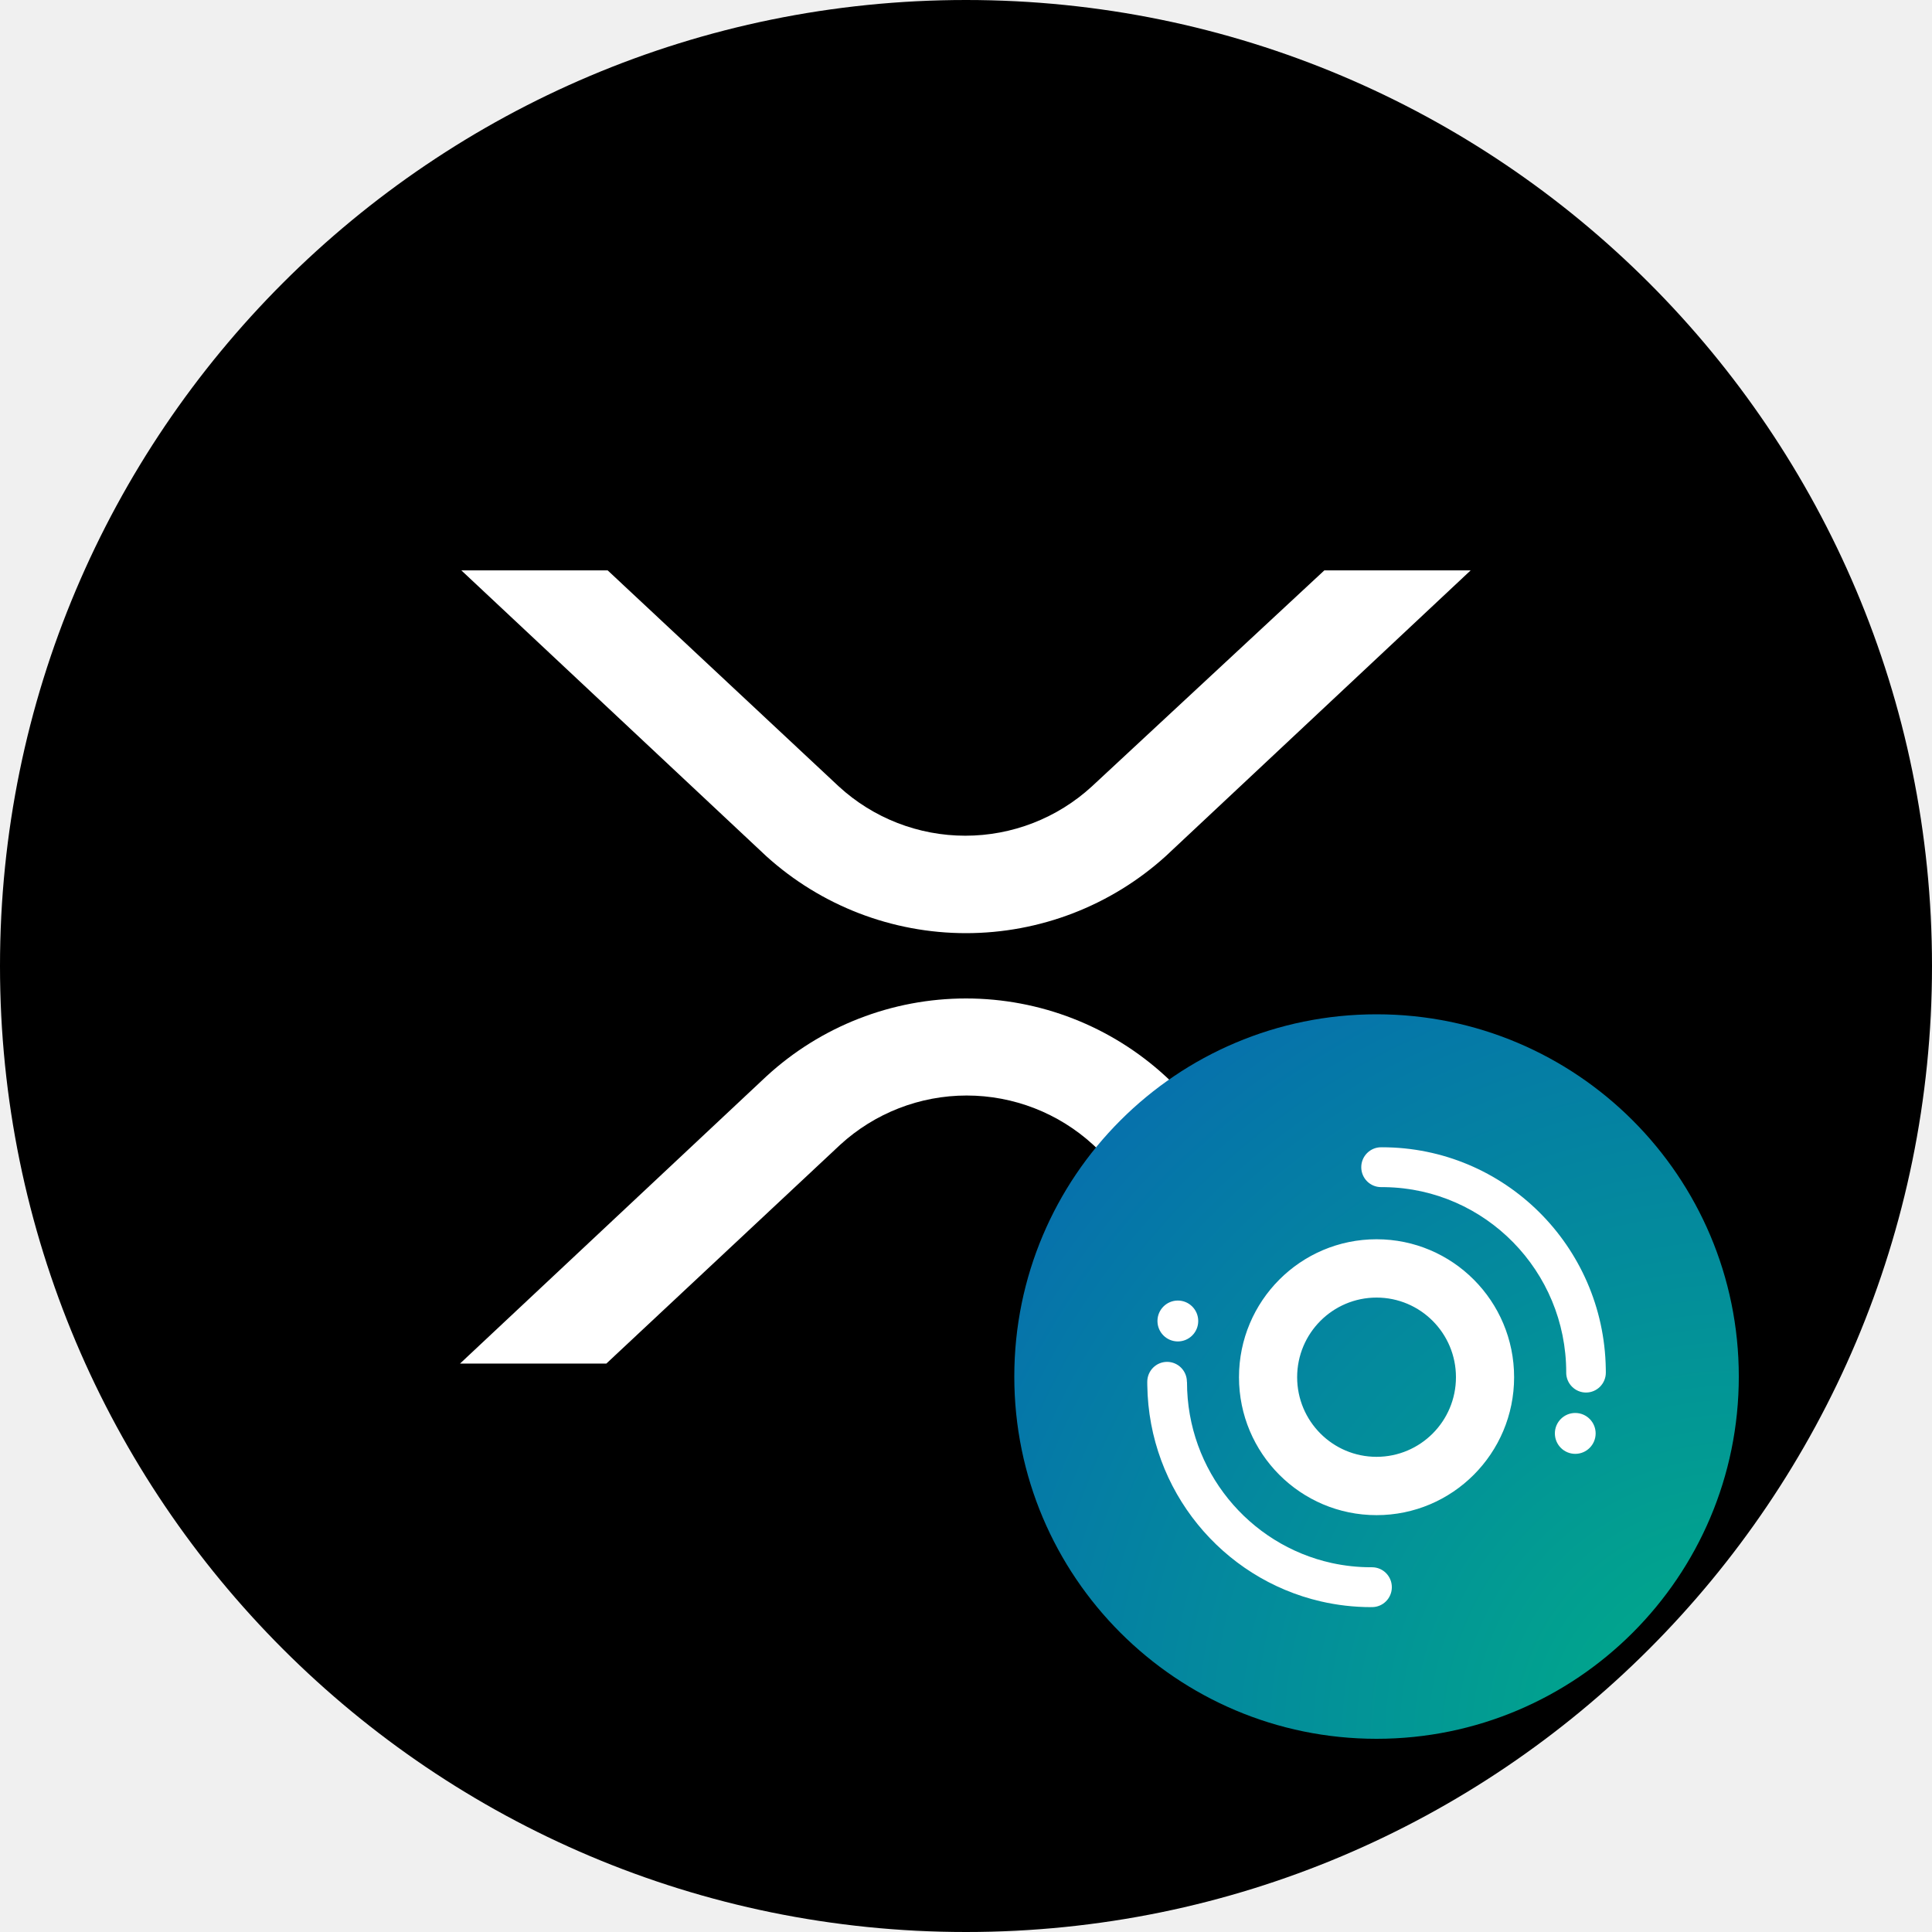
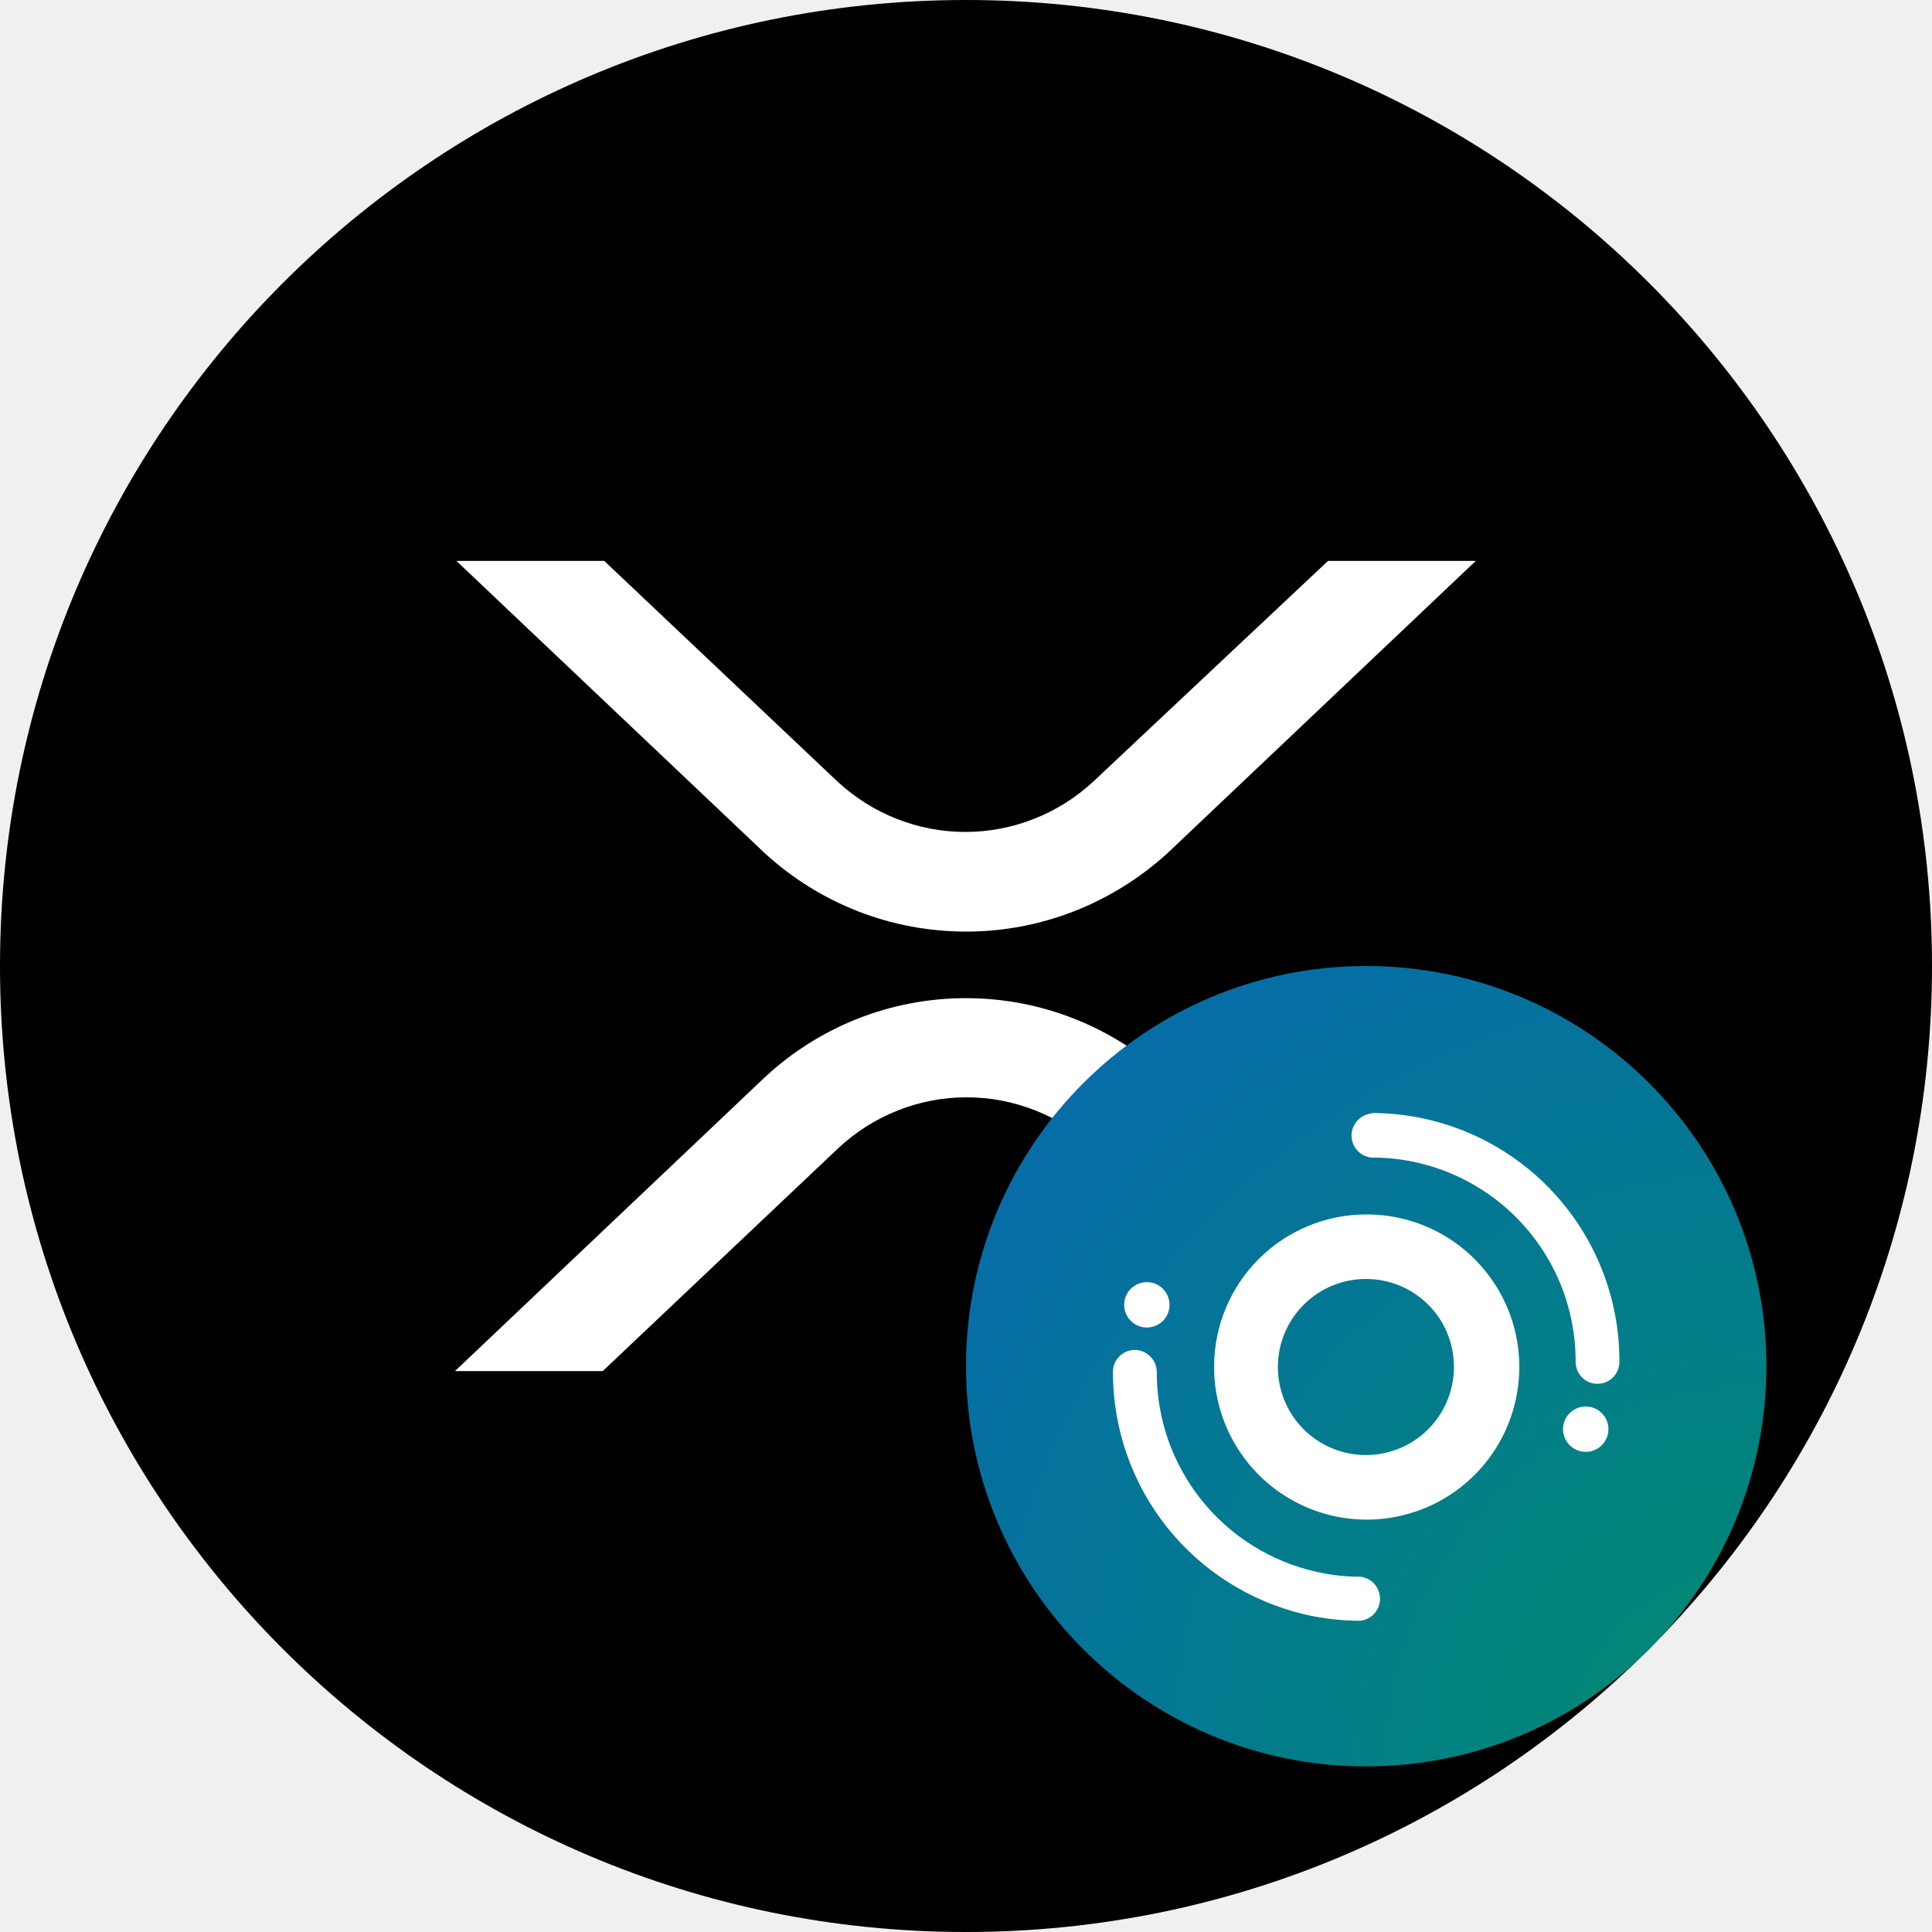
- <svg xmlns="http://www.w3.org/2000/svg" width="80px" height="80px" viewBox="0 0 80 80" version="1.1">
+ <svg xmlns="http://www.w3.org/2000/svg" width="31" height="31" viewBox="0 0 31 31" fill="none">
+   <g clip-path="url(#clip0_4908_13878)">
+     <path d="M15.5 0C24.06 0 31 6.94 31 15.5C31 24.06 24.06 31 15.5 31C6.94 31 0 24.06 0 15.5C0 6.94 6.94 0 15.5 0Z" fill="black" />
+     <path d="M15.502 16.016C16.699 16.016 17.854 16.471 18.738 17.295L23.7 22H21.328L17.56 18.415C17 17.896 16.269 17.607 15.51 17.607C14.75 17.607 14.019 17.896 13.459 18.415L9.671 22H7.3L12.262 17.295C13.142 16.471 14.296 16.016 15.498 16.016H15.502ZM9.695 9L13.44 12.542C13.999 13.06 14.731 13.349 15.49 13.349C16.249 13.349 16.981 13.06 17.541 12.542L21.309 9H23.68L18.738 13.685C17.85 14.497 16.699 14.948 15.502 14.948C14.304 14.948 13.154 14.501 12.266 13.685L7.323 9H9.695V9Z" fill="white" />
+   </g>
+   <path d="M21.921 28.343C25.468 28.343 28.343 25.468 28.343 21.921C28.343 18.375 25.468 15.5 21.921 15.5C18.375 15.5 15.5 18.375 15.5 21.921C15.5 25.468 18.375 28.343 21.921 28.343Z" fill="url(#paint0_radial_4908_13878)" />
+   <path d="M18.209 21.66C18.303 21.662 18.392 21.699 18.458 21.766C18.524 21.832 18.561 21.922 18.561 22.016V22.016C18.559 22.763 18.813 23.488 19.28 24.071C19.747 24.654 20.4 25.06 21.129 25.222C21.358 25.274 21.592 25.3 21.827 25.299V25.299C21.914 25.309 21.994 25.35 22.053 25.415C22.111 25.48 22.143 25.565 22.143 25.652C22.143 25.74 22.111 25.824 22.053 25.889C21.994 25.955 21.914 25.996 21.827 26.006V26.006C21.526 26.006 21.225 25.972 20.932 25.903C20.062 25.698 19.286 25.207 18.728 24.509C18.171 23.81 17.864 22.944 17.858 22.05V21.994C17.863 21.904 17.902 21.819 17.967 21.757C18.032 21.695 18.119 21.66 18.209 21.66V21.66ZM21.921 19.486C22.406 19.484 22.881 19.627 23.285 19.895C23.689 20.164 24.004 20.546 24.191 20.994C24.377 21.442 24.426 21.936 24.331 22.412C24.237 22.887 24.003 23.325 23.66 23.667C23.316 24.01 22.879 24.243 22.402 24.337C21.927 24.431 21.433 24.381 20.986 24.194C20.538 24.007 20.156 23.691 19.888 23.286C19.62 22.882 19.478 22.407 19.481 21.922C19.483 21.275 19.741 20.657 20.198 20.2C20.656 19.744 21.275 19.487 21.921 19.486V19.486ZM21.921 20.522C21.641 20.521 21.367 20.603 21.134 20.759C20.901 20.914 20.719 21.135 20.612 21.394C20.504 21.653 20.477 21.937 20.532 22.212C20.587 22.487 20.722 22.739 20.921 22.936C21.12 23.134 21.372 23.268 21.648 23.321C21.922 23.375 22.207 23.345 22.465 23.236C22.724 23.127 22.944 22.944 23.097 22.71C23.251 22.476 23.332 22.202 23.329 21.922C23.327 21.549 23.178 21.193 22.914 20.931C22.65 20.669 22.293 20.522 21.921 20.522V20.522ZM25.444 22.568C25.516 22.568 25.587 22.589 25.647 22.63C25.707 22.67 25.753 22.727 25.781 22.794C25.808 22.86 25.815 22.934 25.801 23.004C25.786 23.075 25.751 23.14 25.7 23.191C25.649 23.241 25.583 23.276 25.513 23.289C25.442 23.303 25.368 23.295 25.302 23.267C25.236 23.239 25.179 23.191 25.14 23.131C25.1 23.07 25.079 23 25.08 22.927C25.081 22.832 25.12 22.74 25.188 22.673C25.257 22.606 25.349 22.568 25.444 22.568V22.568ZM22.02 17.859C23.062 17.862 24.062 18.275 24.804 19.009C25.545 19.742 25.969 20.737 25.984 21.78V21.853C25.984 21.946 25.947 22.035 25.881 22.101C25.815 22.167 25.726 22.204 25.633 22.204C25.54 22.204 25.45 22.167 25.384 22.101C25.319 22.035 25.282 21.946 25.282 21.853V21.853C25.285 20.994 24.95 20.168 24.349 19.555C23.748 18.941 22.93 18.588 22.071 18.574H22.002C21.915 18.564 21.835 18.523 21.777 18.458C21.718 18.392 21.686 18.308 21.686 18.221C21.686 18.133 21.718 18.049 21.777 17.983C21.835 17.918 21.915 17.877 22.002 17.867V17.867L22.02 17.859ZM18.398 20.573C18.47 20.572 18.541 20.593 18.601 20.632C18.662 20.672 18.709 20.728 18.737 20.795C18.765 20.861 18.773 20.934 18.759 21.005C18.746 21.076 18.712 21.141 18.661 21.193C18.61 21.244 18.545 21.279 18.475 21.293C18.404 21.308 18.331 21.301 18.264 21.273C18.197 21.246 18.14 21.199 18.1 21.14C18.06 21.08 18.038 21.009 18.038 20.937C18.038 20.841 18.076 20.749 18.143 20.681C18.211 20.613 18.302 20.574 18.398 20.573Z" fill="white" />
  <defs>
-     <radialGradient cx="100%" cy="100%" fx="100%" fy="100%" r="141.421%" id="radialGradient-1">
-       <stop stop-color="#00AE87" offset="0%" />
-       <stop stop-color="#0767B2" offset="100%" />
+     <radialGradient id="paint0_radial_4908_13878" cx="0" cy="0" r="1" gradientUnits="userSpaceOnUse" gradientTransform="translate(28.3 28.3) scale(18.1084)">
+       <stop stop-color="#008C6D" />
+       <stop offset="1" stop-color="#0767B2" />
    </radialGradient>
+     <clipPath id="clip0_4908_13878">
+       <rect width="31" height="31" fill="white" />
+     </clipPath>
  </defs>
-   <g id="Page-1" stroke="none" stroke-width="1" fill="none" fill-rule="evenodd">
-     <g id="crypto" transform="translate(-460, -180)" fill-rule="nonzero">
-       <g id="ic_kxrp" transform="translate(460, 180)">
-         <g id="ripple_icon">
-           <rect id="Rectangle" fill="#000000" x="0" y="0" width="80" height="80" rx="40" />
-           <path d="M40,41.344 C43.063,41.344 46.014,42.496 48.268,44.571 L60.952,56.463 L54.893,56.463 L45.266,47.403 C43.837,46.091 41.968,45.363 40.028,45.363 C38.088,45.363 36.22,46.091 34.79,47.403 L25.107,56.463 L19.048,56.463 L31.732,44.571 C33.986,42.496 36.936,41.344 40,41.344 Z M25.163,23.619 L34.734,32.566 C36.162,33.878 38.032,34.605 39.972,34.605 C41.911,34.605 43.78,33.878 45.21,32.566 L54.837,23.619 L60.896,23.619 L48.268,35.454 C46.002,37.505 43.055,38.64 40,38.64 C36.944,38.64 33.998,37.505 31.732,35.454 L19.104,23.619 L25.163,23.619 Z" id="Shape" fill="#FFFFFF" />
-         </g>
-         <g id="ORC" transform="translate(42, 42)">
-           <circle id="Oval" fill="url(#radialGradient-1)" cx="15" cy="15" r="15" />
-           <path d="M6.326,14.392 C6.779,14.392 7.147,14.762 7.147,15.217 L7.147,15.22 L7.146,15.224 L7.151,15.224 C7.151,15.225 7.151,15.226 7.151,15.227 C7.151,18.899 9.717,21.968 13.143,22.721 C13.669,22.836 14.215,22.897 14.775,22.897 L14.776,22.897 L14.777,22.897 C14.789,22.898 14.801,22.897 14.813,22.897 C15.266,22.897 15.633,23.266 15.633,23.722 C15.633,24.177 15.266,24.547 14.813,24.547 L14.795,24.546 L14.777,24.546 L14.777,24.547 L14.912,24.547 C14.868,24.547 14.824,24.548 14.779,24.548 C14.059,24.548 13.359,24.465 12.686,24.309 C8.615,23.366 5.569,19.727 5.507,15.362 L5.506,15.229 L5.506,15.217 C5.506,14.762 5.874,14.392 6.326,14.392 Z M15,9.315 C18.146,9.315 20.696,11.872 20.696,15.027 C20.696,18.182 18.146,20.739 15,20.739 C11.854,20.739 9.304,18.182 9.304,15.027 C9.304,11.872 11.854,9.315 15,9.315 Z M15,11.73 C13.184,11.73 11.712,13.206 11.712,15.027 C11.712,16.848 13.184,18.324 15,18.324 C16.816,18.324 18.288,16.848 18.288,15.027 C18.288,13.206 16.816,11.73 15,11.73 Z M23.228,16.508 C23.694,16.508 24.072,16.887 24.072,17.354 C24.072,17.822 23.694,18.201 23.228,18.201 C22.762,18.201 22.384,17.822 22.384,17.354 C22.384,16.887 22.762,16.508 23.228,16.508 Z M15.225,5.506 C20.292,5.506 24.409,9.595 24.492,14.671 L24.494,14.825 C24.493,14.829 24.494,14.833 24.494,14.837 C24.494,15.292 24.126,15.662 23.674,15.662 C23.221,15.662 22.853,15.292 22.853,14.837 L22.854,14.831 L22.854,14.825 C22.852,10.632 19.505,7.225 15.351,7.157 L15.225,7.156 L15.223,7.156 C15.211,7.156 15.199,7.156 15.187,7.156 C14.734,7.156 14.367,6.787 14.367,6.331 C14.367,5.876 14.734,5.506 15.187,5.506 L15.205,5.507 L15.223,5.507 L15.223,5.506 L15.225,5.506 Z M6.772,11.853 C7.238,11.853 7.616,12.232 7.616,12.7 C7.616,13.167 7.238,13.546 6.772,13.546 C6.306,13.546 5.928,13.167 5.928,12.7 C5.928,12.232 6.306,11.853 6.772,11.853 Z" id="Combined-Shape" fill="#FFFFFF" />
-         </g>
-       </g>
-     </g>
-   </g>
</svg>
